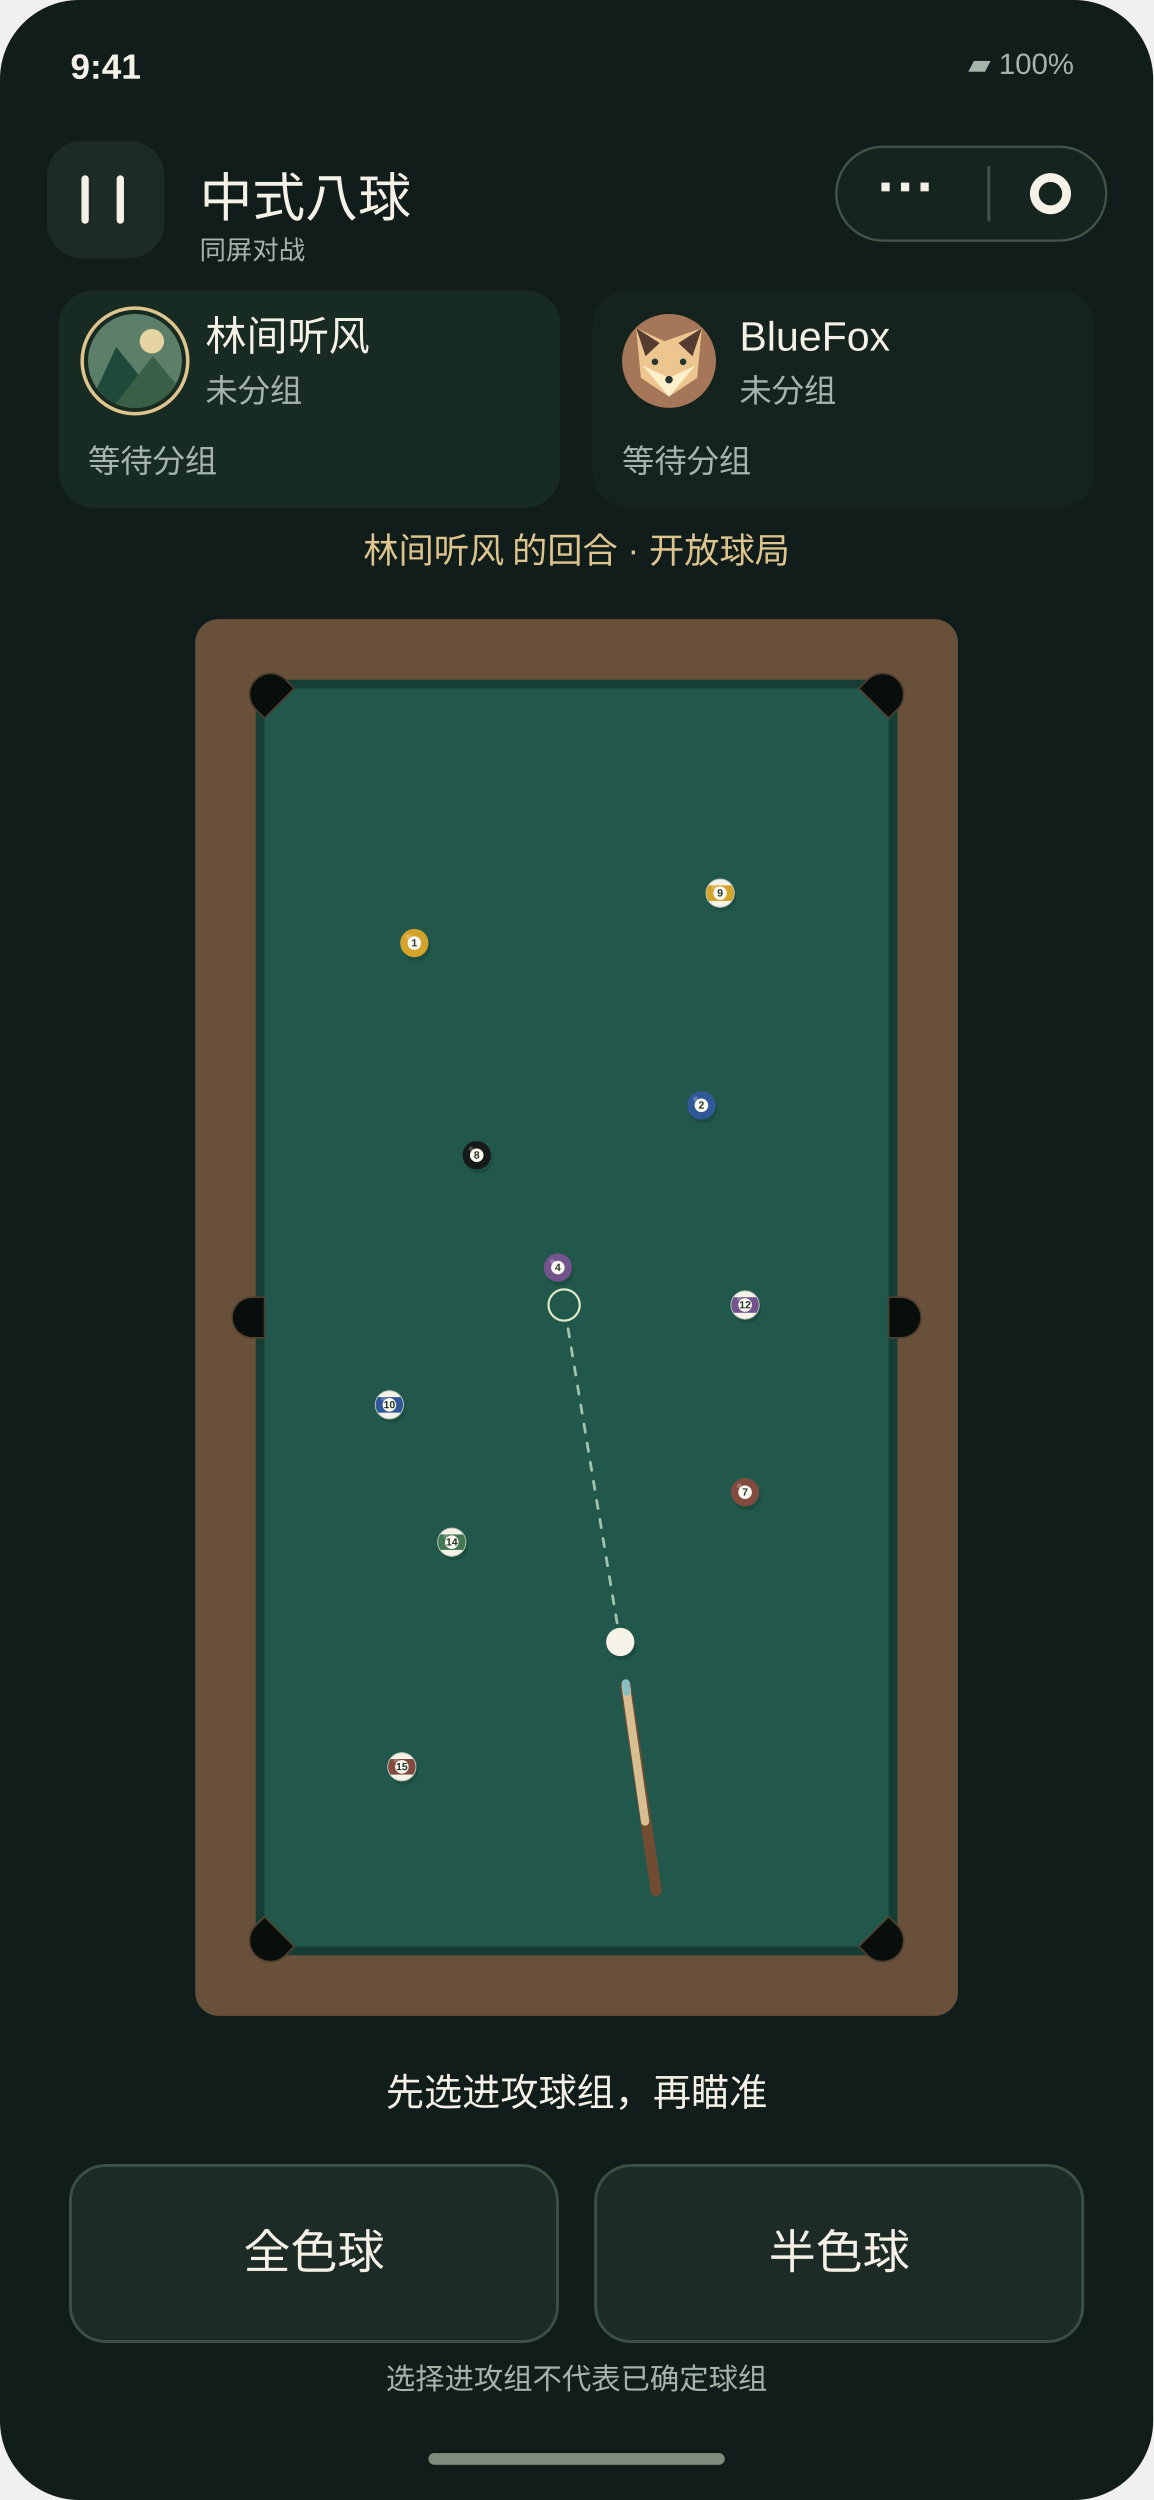
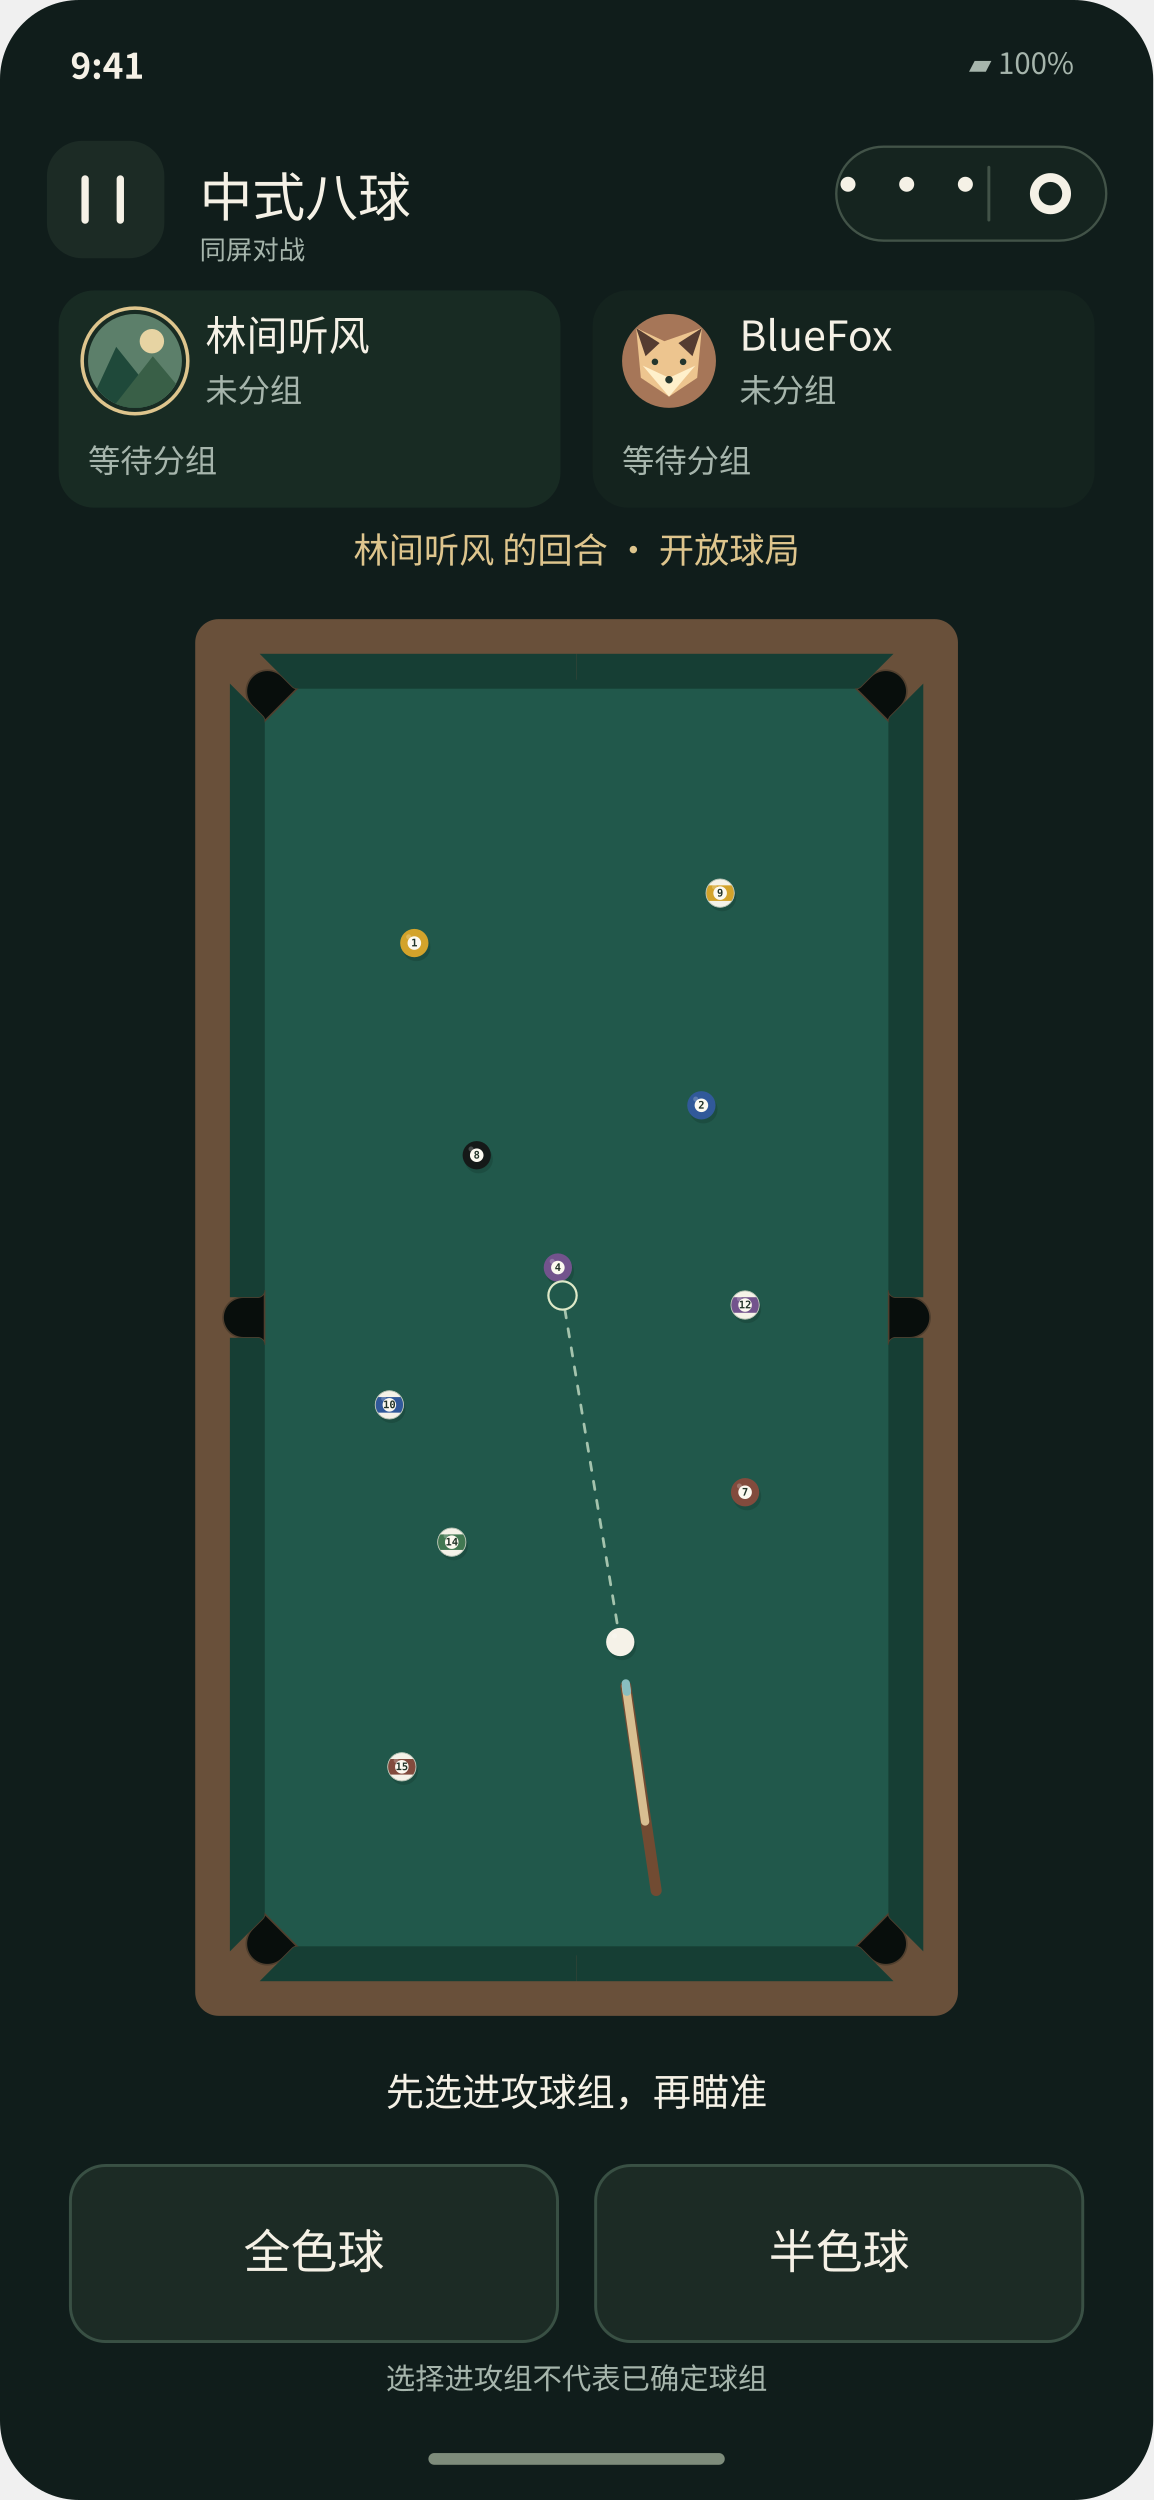
- <svg xmlns="http://www.w3.org/2000/svg" width="393" height="852" viewBox="0 0 393 852" data-design-version="1.12" data-pocket-profile="not-finalized">
+ <svg xmlns="http://www.w3.org/2000/svg" width="393" height="852" viewBox="0 0 393 852" data-design-version="1.13" data-pocket-profile="not-finalized">
  <rect x="0" y="0" width="393" height="852" rx="27" fill="#101D1B" stroke="none" stroke-width="1" opacity="1" />
-   <text x="24" y="26.84" text-anchor="start" font-family="Arial Unicode MS,PingFang SC,Arial,sans-serif" font-size="12" fill="#F5F1E6" font-weight="700">9:41</text>
-   <text x="366" y="25.2" text-anchor="end" font-family="Arial Unicode MS,PingFang SC,Arial,sans-serif" font-size="10" fill="#A6B5AC" font-weight="400">▰  100%</text>
+   <text x="24" y="26.84" text-anchor="start" font-family="PingFang SC, Noto Sans CJK SC, Arial, sans-serif" font-size="12" fill="#F5F1E6" font-weight="700">9:41</text>
+   <text x="366" y="25.2" text-anchor="end" font-family="PingFang SC, Noto Sans CJK SC, Arial, sans-serif" font-size="10" fill="#A6B5AC" font-weight="400">▰  100%</text>
  <rect x="16" y="48" width="40" height="40" rx="12" fill="#1C2B25" stroke="none" stroke-width="1" opacity="1" />
  <line x1="29" y1="61" x2="29" y2="75" stroke="#F5F1E6" stroke-width="2.5" stroke-linecap="round" stroke-linejoin="round" />
  <line x1="41" y1="61" x2="41" y2="75" stroke="#F5F1E6" stroke-width="2.5" stroke-linecap="round" stroke-linejoin="round" />
-   <text x="68" y="73.76" text-anchor="start" font-family="Arial Unicode MS,PingFang SC,Arial,sans-serif" font-size="18" fill="#F5F1E6" font-weight="400">中式八球</text>
-   <text x="68" y="88.38" text-anchor="start" font-family="Arial Unicode MS,PingFang SC,Arial,sans-serif" font-size="9" fill="#A6B5AC" font-weight="400">同屏对战</text>
+   <text x="68" y="73.76" text-anchor="start" font-family="PingFang SC, Noto Sans CJK SC, Arial, sans-serif" font-size="18" fill="#F5F1E6" font-weight="400">中式八球</text>
+   <text x="68" y="88.38" text-anchor="start" font-family="PingFang SC, Noto Sans CJK SC, Arial, sans-serif" font-size="9" fill="#A6B5AC" font-weight="400">同屏对战</text>
  <rect x="285" y="50" width="92" height="32" rx="16" fill="#15241F" stroke="#425348" stroke-width="0.8" opacity="1" />
-   <text x="309" y="70.4" text-anchor="middle" font-family="Arial Unicode MS,PingFang SC,Arial,sans-serif" font-size="20" fill="#F5F1E6" font-weight="700">···</text>
+   <text x="309" y="70.4" text-anchor="middle" font-family="PingFang SC, Noto Sans CJK SC, Arial, sans-serif" font-size="20" fill="#F5F1E6" font-weight="700">···</text>
  <line x1="337" y1="57" x2="337" y2="75" stroke="#425348" stroke-width="1" stroke-linecap="round" stroke-linejoin="round" />
  <circle cx="358" cy="66" r="7" fill="#F5F1E6" stroke="none" stroke-width="1" opacity="1" />
  <circle cx="358" cy="66" r="4" fill="#15241F" stroke="none" stroke-width="1" opacity="1" />
  <rect x="20" y="99" width="171" height="74" rx="12" fill="#182B23" stroke="none" stroke-width="1" opacity="1" />
  <circle cx="46.0" cy="123.0" r="16.0" fill="#5C7F6A" stroke="none" stroke-width="1" opacity="1" />
  <defs>
    <clipPath id="circleclip15">
      <circle cx="46.0" cy="123.0" r="16.0" />
    </clipPath>
  </defs>
  <g clip-path="url(#circleclip15)">
    <circle cx="51.76" cy="116.28" r="4.16" fill="#E7D4A3" stroke="none" stroke-width="1" opacity="1" />
    <polygon points="30,139 39.6,118.2 56.24,139" fill="#1F493A" />
    <polygon points="38.32,139 52.08,121.4 66.8,139" fill="#395F47" />
  </g>
  <circle cx="46.0" cy="123.0" r="18.0" fill="none" stroke="#DEC58D" stroke-width="1.2" />
-   <text x="70" y="119.48" text-anchor="start" font-family="Arial Unicode MS,PingFang SC,Arial,sans-serif" font-size="14" fill="#F5F1E6" font-weight="400">林间听风</text>
-   <text x="70" y="137.02" text-anchor="start" font-family="Arial Unicode MS,PingFang SC,Arial,sans-serif" font-size="11" fill="#A6B5AC" font-weight="400">未分组</text>
-   <text x="30" y="161.02" text-anchor="start" font-family="Arial Unicode MS,PingFang SC,Arial,sans-serif" font-size="11" fill="#A6B5AC" font-weight="400">等待分组</text>
+   <text x="70" y="119.48" text-anchor="start" font-family="PingFang SC, Noto Sans CJK SC, Arial, sans-serif" font-size="14" fill="#F5F1E6" font-weight="400">林间听风</text>
+   <text x="70" y="137.02" text-anchor="start" font-family="PingFang SC, Noto Sans CJK SC, Arial, sans-serif" font-size="11" fill="#A6B5AC" font-weight="400">未分组</text>
+   <text x="30" y="161.02" text-anchor="start" font-family="PingFang SC, Noto Sans CJK SC, Arial, sans-serif" font-size="11" fill="#A6B5AC" font-weight="400">等待分组</text>
  <rect x="202" y="99" width="171" height="74" rx="12" fill="#14231E" stroke="none" stroke-width="1" opacity="1" />
  <circle cx="228.0" cy="123.0" r="16.0" fill="#A67658" stroke="none" stroke-width="1" opacity="1" />
  <defs>
    <clipPath id="circleclip26">
      <circle cx="228.0" cy="123.0" r="16.0" />
    </clipPath>
  </defs>
  <g clip-path="url(#circleclip26)">
    <polygon points="216.8,111.8 226.4,116.28 239.2,111.8 237.6,128.76 228.0,135.16 218.4,128.76" fill="#EDC58F" />
    <polygon points="216.8,111.8 224.8,116.92 220.0,121.4" fill="#553C31" />
    <polygon points="239.2,111.8 231.2,116.92 236.0,121.4" fill="#553C31" />
    <polygon points="219.04,124.6 228.0,128.76 236.96,124.6 228.0,135.16" fill="#FFF0CB" />
    <circle cx="223.2" cy="123.32" r="1.12" fill="#24362D" stroke="none" stroke-width="1" opacity="1" />
    <circle cx="232.8" cy="123.32" r="1.12" fill="#24362D" stroke="none" stroke-width="1" opacity="1" />
    <circle cx="228.0" cy="129.4" r="1.28" fill="#24362D" stroke="none" stroke-width="1" opacity="1" />
  </g>
-   <text x="252" y="119.48" text-anchor="start" font-family="Arial Unicode MS,PingFang SC,Arial,sans-serif" font-size="14" fill="#F5F1E6" font-weight="400">BlueFox</text>
-   <text x="252" y="137.02" text-anchor="start" font-family="Arial Unicode MS,PingFang SC,Arial,sans-serif" font-size="11" fill="#A6B5AC" font-weight="400">未分组</text>
-   <text x="212" y="161.02" text-anchor="start" font-family="Arial Unicode MS,PingFang SC,Arial,sans-serif" font-size="11" fill="#A6B5AC" font-weight="400">等待分组</text>
-   <text x="196.5" y="191.84" text-anchor="middle" font-family="Arial Unicode MS,PingFang SC,Arial,sans-serif" font-size="12" fill="#DEC58D" font-weight="400">林间听风 的回合 · 开放球局</text>
+   <text x="252" y="119.48" text-anchor="start" font-family="PingFang SC, Noto Sans CJK SC, Arial, sans-serif" font-size="14" fill="#F5F1E6" font-weight="400">BlueFox</text>
+   <text x="252" y="137.02" text-anchor="start" font-family="PingFang SC, Noto Sans CJK SC, Arial, sans-serif" font-size="11" fill="#A6B5AC" font-weight="400">未分组</text>
+   <text x="212" y="161.02" text-anchor="start" font-family="PingFang SC, Noto Sans CJK SC, Arial, sans-serif" font-size="11" fill="#A6B5AC" font-weight="400">等待分组</text>
+   <text x="196.5" y="191.84" text-anchor="middle" font-family="PingFang SC, Noto Sans CJK SC, Arial, sans-serif" font-size="12" fill="#DEC58D" font-weight="400">林间听风 的回合 · 开放球局</text>
  <g data-table-reference="JOY Q8 Pro" data-pocket-status="candidate-mouth-width-unverified-rear-profile">
    <rect x="66.528" y="211.0" width="259.943" height="476.0" rx="8" fill="#69503A" />
    <rect x="87.16" y="231.631" width="218.681" height="434.738" rx="3" fill="#163E34" />
    <rect x="90.16" y="234.631" width="212.681" height="428.738" fill="#21584B" />
-     <path data-role="pocket-visual-prototype" d="M 100.305,234.631 L 97.261,231.588 L 96.74,231.115 L 96.174,230.695 L 95.57,230.334 L 94.934,230.033 L 94.271,229.795 L 93.588,229.624 L 92.892,229.521 L 92.189,229.486 L 91.485,229.521 L 90.789,229.624 L 90.106,229.795 L 89.443,230.033 L 88.807,230.334 L 88.203,230.695 L 87.638,231.115 L 87.116,231.588 L 86.643,232.109 L 86.224,232.675 L 85.862,233.279 L 85.561,233.915 L 85.324,234.578 L 85.153,235.261 L 85.049,235.957 L 85.015,236.66 L 85.049,237.363 L 85.153,238.06 L 85.324,238.743 L 85.561,239.406 L 85.862,240.042 L 86.224,240.646 L 86.643,241.211 L 87.116,241.733 L 90.16,244.776 Z" fill="#080E0C" stroke="#503F2E" stroke-width="0.574" />
-     <path data-role="pocket-visual-prototype" d="M 90.16,442.079 L 86.007,442.079 L 85.329,442.113 L 84.657,442.212 L 83.998,442.377 L 83.359,442.606 L 82.745,442.897 L 82.162,443.246 L 81.617,443.65 L 81.114,444.106 L 80.658,444.61 L 80.253,445.155 L 79.904,445.738 L 79.613,446.352 L 79.385,446.991 L 79.22,447.65 L 79.12,448.322 L 79.087,449 L 79.12,449.678 L 79.22,450.35 L 79.385,451.009 L 79.613,451.648 L 79.904,452.262 L 80.253,452.845 L 80.658,453.39 L 81.114,453.894 L 81.617,454.35 L 82.162,454.754 L 82.745,455.103 L 83.359,455.394 L 83.998,455.623 L 84.657,455.788 L 85.329,455.887 L 86.007,455.921 L 90.16,455.921 Z" fill="#080E0C" stroke="#503F2E" stroke-width="0.554" />
-     <path data-role="pocket-visual-prototype" d="M 90.16,653.224 L 87.116,656.267 L 86.643,656.789 L 86.224,657.354 L 85.862,657.958 L 85.561,658.594 L 85.324,659.257 L 85.153,659.94 L 85.049,660.637 L 85.015,661.34 L 85.049,662.043 L 85.153,662.739 L 85.324,663.422 L 85.561,664.085 L 85.862,664.721 L 86.224,665.325 L 86.643,665.891 L 87.116,666.412 L 87.638,666.885 L 88.203,667.305 L 88.807,667.666 L 89.443,667.967 L 90.106,668.205 L 90.789,668.376 L 91.485,668.479 L 92.189,668.514 L 92.892,668.479 L 93.588,668.376 L 94.271,668.205 L 94.934,667.967 L 95.57,667.666 L 96.174,667.305 L 96.74,666.885 L 97.261,666.412 L 100.305,663.369 Z" fill="#080E0C" stroke="#503F2E" stroke-width="0.574" />
-     <path data-role="pocket-visual-prototype" d="M 302.84,244.776 L 305.884,241.733 L 306.357,241.211 L 306.776,240.646 L 307.138,240.042 L 307.439,239.406 L 307.676,238.743 L 307.847,238.06 L 307.951,237.363 L 307.985,236.66 L 307.951,235.957 L 307.847,235.261 L 307.676,234.578 L 307.439,233.915 L 307.138,233.279 L 306.776,232.675 L 306.357,232.109 L 305.884,231.588 L 305.362,231.115 L 304.797,230.695 L 304.193,230.334 L 303.557,230.033 L 302.894,229.795 L 302.211,229.624 L 301.515,229.521 L 300.811,229.486 L 300.108,229.521 L 299.412,229.624 L 298.729,229.795 L 298.066,230.033 L 297.43,230.334 L 296.826,230.695 L 296.26,231.115 L 295.739,231.588 L 292.695,234.631 Z" fill="#080E0C" stroke="#503F2E" stroke-width="0.574" />
-     <path data-role="pocket-visual-prototype" d="M 302.84,455.921 L 306.993,455.921 L 307.671,455.887 L 308.343,455.788 L 309.002,455.623 L 309.641,455.394 L 310.255,455.103 L 310.838,454.754 L 311.383,454.35 L 311.886,453.894 L 312.342,453.39 L 312.747,452.845 L 313.096,452.262 L 313.387,451.648 L 313.615,451.009 L 313.78,450.35 L 313.88,449.678 L 313.913,449 L 313.88,448.322 L 313.78,447.65 L 313.615,446.991 L 313.387,446.352 L 313.096,445.738 L 312.747,445.155 L 312.342,444.61 L 311.886,444.106 L 311.383,443.65 L 310.838,443.246 L 310.255,442.897 L 309.641,442.606 L 309.002,442.377 L 308.343,442.212 L 307.671,442.113 L 306.993,442.079 L 302.84,442.079 Z" fill="#080E0C" stroke="#503F2E" stroke-width="0.554" />
-     <path data-role="pocket-visual-prototype" d="M 292.695,663.369 L 295.739,666.412 L 296.26,666.885 L 296.826,667.305 L 297.43,667.666 L 298.066,667.967 L 298.729,668.205 L 299.412,668.376 L 300.108,668.479 L 300.811,668.514 L 301.515,668.479 L 302.211,668.376 L 302.894,668.205 L 303.557,667.967 L 304.193,667.666 L 304.797,667.305 L 305.362,666.885 L 305.884,666.412 L 306.357,665.891 L 306.776,665.325 L 307.138,664.721 L 307.439,664.085 L 307.676,663.422 L 307.847,662.739 L 307.951,662.043 L 307.985,661.34 L 307.951,660.637 L 307.847,659.94 L 307.676,659.257 L 307.439,658.594 L 307.138,657.958 L 306.776,657.354 L 306.357,656.789 L 305.884,656.267 L 302.84,653.224 Z" fill="#080E0C" stroke="#503F2E" stroke-width="0.574" />
+     <path data-role="pocket-visual-prototype" d="M 90.16,245.775 L 90.157,245.657 L 90.148,245.539 L 90.133,245.422 L 90.113,245.305 L 90.087,245.189 L 90.056,245.075 L 90.019,244.963 L 89.976,244.852 L 89.928,244.744 L 89.875,244.639 L 89.816,244.536 L 89.753,244.436 L 89.685,244.339 L 89.612,244.245 L 89.535,244.156 L 89.453,244.07 L 86.043,240.659 L 85.57,240.138 L 85.15,239.572 L 84.789,238.969 L 84.488,238.332 L 84.25,237.669 L 84.079,236.986 L 83.976,236.29 L 83.941,235.587 L 83.976,234.884 L 84.079,234.187 L 84.25,233.504 L 84.488,232.842 L 84.789,232.205 L 85.15,231.601 L 85.57,231.036 L 86.043,230.514 L 86.564,230.041 L 87.13,229.622 L 87.734,229.26 L 88.37,228.959 L 89.033,228.722 L 89.716,228.551 L 90.412,228.448 L 91.115,228.413 L 91.818,228.448 L 92.515,228.551 L 93.198,228.722 L 93.861,228.959 L 94.497,229.26 L 95.101,229.622 L 95.666,230.041 L 96.188,230.514 L 99.598,233.925 L 99.684,234.006 L 99.774,234.084 L 99.867,234.157 L 99.964,234.225 L 100.064,234.288 L 100.167,234.346 L 100.273,234.4 L 100.381,234.448 L 100.491,234.49 L 100.604,234.527 L 100.718,234.559 L 100.833,234.585 L 100.95,234.605 L 101.067,234.62 L 101.185,234.628 L 101.304,234.631 Z" fill="#080E0C" stroke="#503F2E" stroke-width="0.574" />
+     <path data-role="pocket-visual-prototype" d="M 90.16,458.332 L 90.148,458.096 L 90.113,457.862 L 90.056,457.632 L 89.976,457.409 L 89.875,457.195 L 89.753,456.992 L 89.612,456.802 L 89.453,456.627 L 89.278,456.468 L 89.088,456.327 L 88.885,456.205 L 88.671,456.104 L 88.448,456.024 L 88.218,455.967 L 87.984,455.932 L 87.748,455.921 L 82.925,455.921 L 82.246,455.887 L 81.574,455.788 L 80.916,455.623 L 80.276,455.394 L 79.662,455.103 L 79.08,454.754 L 78.534,454.35 L 78.031,453.894 L 77.575,453.39 L 77.17,452.845 L 76.821,452.262 L 76.531,451.648 L 76.302,451.009 L 76.137,450.35 L 76.037,449.678 L 76.004,449 L 76.037,448.322 L 76.137,447.65 L 76.302,446.991 L 76.531,446.352 L 76.821,445.738 L 77.17,445.155 L 77.575,444.61 L 78.031,444.106 L 78.534,443.65 L 79.08,443.246 L 79.662,442.897 L 80.276,442.606 L 80.916,442.377 L 81.574,442.212 L 82.246,442.113 L 82.925,442.079 L 87.748,442.079 L 87.984,442.068 L 88.218,442.033 L 88.448,441.976 L 88.671,441.896 L 88.885,441.795 L 89.088,441.673 L 89.278,441.532 L 89.453,441.373 L 89.612,441.198 L 89.753,441.008 L 89.875,440.805 L 89.976,440.591 L 90.056,440.368 L 90.113,440.138 L 90.148,439.904 L 90.16,439.668 Z" fill="#080E0C" stroke="#503F2E" stroke-width="0.554" />
+     <path data-role="pocket-visual-prototype" d="M 101.304,663.369 L 101.185,663.372 L 101.067,663.38 L 100.95,663.395 L 100.833,663.415 L 100.718,663.441 L 100.604,663.473 L 100.491,663.51 L 100.381,663.552 L 100.273,663.6 L 100.167,663.654 L 100.064,663.712 L 99.964,663.775 L 99.867,663.843 L 99.774,663.916 L 99.684,663.994 L 99.598,664.075 L 96.188,667.486 L 95.666,667.959 L 95.101,668.378 L 94.497,668.74 L 93.861,669.041 L 93.198,669.278 L 92.515,669.449 L 91.818,669.552 L 91.115,669.587 L 90.412,669.552 L 89.716,669.449 L 89.033,669.278 L 88.37,669.041 L 87.734,668.74 L 87.13,668.378 L 86.564,667.959 L 86.043,667.486 L 85.57,666.964 L 85.15,666.399 L 84.789,665.795 L 84.488,665.158 L 84.25,664.496 L 84.079,663.813 L 83.976,663.116 L 83.941,662.413 L 83.976,661.71 L 84.079,661.014 L 84.25,660.331 L 84.488,659.668 L 84.789,659.031 L 85.15,658.428 L 85.57,657.862 L 86.043,657.341 L 89.453,653.93 L 89.535,653.844 L 89.612,653.755 L 89.685,653.661 L 89.753,653.564 L 89.816,653.464 L 89.875,653.361 L 89.928,653.256 L 89.976,653.148 L 90.019,653.037 L 90.056,652.925 L 90.087,652.811 L 90.113,652.695 L 90.133,652.578 L 90.148,652.461 L 90.157,652.343 L 90.16,652.225 Z" fill="#080E0C" stroke="#503F2E" stroke-width="0.574" />
+     <path data-role="pocket-visual-prototype" d="M 291.696,234.631 L 291.815,234.628 L 291.933,234.62 L 292.05,234.605 L 292.167,234.585 L 292.282,234.559 L 292.396,234.527 L 292.509,234.49 L 292.619,234.448 L 292.727,234.4 L 292.833,234.346 L 292.936,234.288 L 293.036,234.225 L 293.133,234.157 L 293.226,234.084 L 293.316,234.006 L 293.402,233.925 L 296.812,230.514 L 297.334,230.041 L 297.899,229.622 L 298.503,229.26 L 299.139,228.959 L 299.802,228.722 L 300.485,228.551 L 301.182,228.448 L 301.885,228.413 L 302.588,228.448 L 303.284,228.551 L 303.967,228.722 L 304.63,228.959 L 305.266,229.26 L 305.87,229.622 L 306.436,230.041 L 306.957,230.514 L 307.43,231.036 L 307.85,231.601 L 308.211,232.205 L 308.512,232.842 L 308.75,233.504 L 308.921,234.187 L 309.024,234.884 L 309.059,235.587 L 309.024,236.29 L 308.921,236.986 L 308.75,237.669 L 308.512,238.332 L 308.211,238.969 L 307.85,239.572 L 307.43,240.138 L 306.957,240.659 L 303.547,244.07 L 303.465,244.156 L 303.388,244.245 L 303.315,244.339 L 303.247,244.436 L 303.184,244.536 L 303.125,244.639 L 303.072,244.744 L 303.024,244.852 L 302.981,244.963 L 302.944,245.075 L 302.913,245.189 L 302.887,245.305 L 302.867,245.422 L 302.852,245.539 L 302.843,245.657 L 302.84,245.775 Z" fill="#080E0C" stroke="#503F2E" stroke-width="0.574" />
+     <path data-role="pocket-visual-prototype" d="M 302.84,439.668 L 302.852,439.904 L 302.887,440.138 L 302.944,440.368 L 303.024,440.591 L 303.125,440.805 L 303.247,441.008 L 303.388,441.198 L 303.547,441.373 L 303.722,441.532 L 303.912,441.673 L 304.115,441.795 L 304.329,441.896 L 304.552,441.976 L 304.782,442.033 L 305.016,442.068 L 305.252,442.079 L 310.075,442.079 L 310.754,442.113 L 311.426,442.212 L 312.084,442.377 L 312.724,442.606 L 313.338,442.897 L 313.92,443.246 L 314.466,443.65 L 314.969,444.106 L 315.425,444.61 L 315.83,445.155 L 316.179,445.738 L 316.469,446.352 L 316.698,446.991 L 316.863,447.65 L 316.963,448.322 L 316.996,449 L 316.963,449.678 L 316.863,450.35 L 316.698,451.009 L 316.469,451.648 L 316.179,452.262 L 315.83,452.845 L 315.425,453.39 L 314.969,453.894 L 314.466,454.35 L 313.92,454.754 L 313.338,455.103 L 312.724,455.394 L 312.084,455.623 L 311.426,455.788 L 310.754,455.887 L 310.075,455.921 L 305.252,455.921 L 305.016,455.932 L 304.782,455.967 L 304.552,456.024 L 304.329,456.104 L 304.115,456.205 L 303.912,456.327 L 303.722,456.468 L 303.547,456.627 L 303.388,456.802 L 303.247,456.992 L 303.125,457.195 L 303.024,457.409 L 302.944,457.632 L 302.887,457.862 L 302.852,458.096 L 302.84,458.332 Z" fill="#080E0C" stroke="#503F2E" stroke-width="0.554" />
+     <path data-role="pocket-visual-prototype" d="M 302.84,652.225 L 302.843,652.343 L 302.852,652.461 L 302.867,652.578 L 302.887,652.695 L 302.913,652.811 L 302.944,652.925 L 302.981,653.037 L 303.024,653.148 L 303.072,653.256 L 303.125,653.361 L 303.184,653.464 L 303.247,653.564 L 303.315,653.661 L 303.388,653.755 L 303.465,653.844 L 303.547,653.93 L 306.957,657.341 L 307.43,657.862 L 307.85,658.428 L 308.211,659.031 L 308.512,659.668 L 308.75,660.331 L 308.921,661.014 L 309.024,661.71 L 309.059,662.413 L 309.024,663.116 L 308.921,663.813 L 308.75,664.496 L 308.512,665.158 L 308.211,665.795 L 307.85,666.399 L 307.43,666.964 L 306.957,667.486 L 306.436,667.959 L 305.87,668.378 L 305.266,668.74 L 304.63,669.041 L 303.967,669.278 L 303.284,669.449 L 302.588,669.552 L 301.885,669.587 L 301.182,669.552 L 300.485,669.449 L 299.802,669.278 L 299.139,669.041 L 298.503,668.74 L 297.899,668.378 L 297.334,667.959 L 296.812,667.486 L 293.402,664.075 L 293.316,663.994 L 293.226,663.916 L 293.133,663.843 L 293.036,663.775 L 292.936,663.712 L 292.833,663.654 L 292.727,663.6 L 292.619,663.552 L 292.509,663.51 L 292.396,663.473 L 292.282,663.441 L 292.167,663.415 L 292.05,663.395 L 291.933,663.38 L 291.815,663.372 L 291.696,663.369 Z" fill="#080E0C" stroke="#503F2E" stroke-width="0.574" />
+     <path d="M 78.344,442.079 L 87.748,442.079 L 87.984,442.068 L 88.218,442.033 L 88.448,441.976 L 88.671,441.896 L 88.885,441.795 L 89.088,441.673 L 89.278,441.532 L 89.453,441.373 L 89.612,441.198 L 89.753,441.008 L 89.875,440.805 L 89.976,440.591 L 90.056,440.368 L 90.113,440.138 L 90.148,439.904 L 90.16,439.668 L 90.16,245.775 L 90.157,245.657 L 90.148,245.539 L 90.133,245.422 L 90.113,245.305 L 90.087,245.189 L 90.056,245.075 L 90.019,244.963 L 89.976,244.852 L 89.928,244.744 L 89.875,244.639 L 89.816,244.536 L 89.753,244.436 L 89.685,244.339 L 89.612,244.245 L 89.535,244.156 L 89.453,244.07 L 78.344,232.961 Z" fill="#163E34" />
+     <path d="M 78.344,455.921 L 87.748,455.921 L 87.984,455.932 L 88.218,455.967 L 88.448,456.024 L 88.671,456.104 L 88.885,456.205 L 89.088,456.327 L 89.278,456.468 L 89.453,456.627 L 89.612,456.802 L 89.753,456.992 L 89.875,457.195 L 89.976,457.409 L 90.056,457.632 L 90.113,457.862 L 90.148,458.096 L 90.16,458.332 L 90.16,652.225 L 90.157,652.343 L 90.148,652.461 L 90.133,652.578 L 90.113,652.695 L 90.087,652.811 L 90.056,652.925 L 90.019,653.037 L 89.976,653.148 L 89.928,653.256 L 89.875,653.361 L 89.816,653.464 L 89.753,653.564 L 89.685,653.661 L 89.612,653.755 L 89.535,653.844 L 89.453,653.93 L 78.344,665.039 Z" fill="#163E34" />
+     <path d="M 314.656,442.079 L 305.252,442.079 L 305.016,442.068 L 304.782,442.033 L 304.552,441.976 L 304.329,441.896 L 304.115,441.795 L 303.912,441.673 L 303.722,441.532 L 303.547,441.373 L 303.388,441.198 L 303.247,441.008 L 303.125,440.805 L 303.024,440.591 L 302.944,440.368 L 302.887,440.138 L 302.852,439.904 L 302.84,439.668 L 302.84,245.775 L 302.843,245.657 L 302.852,245.539 L 302.867,245.422 L 302.887,245.305 L 302.913,245.189 L 302.944,245.075 L 302.981,244.963 L 303.024,244.852 L 303.072,244.744 L 303.125,244.639 L 303.184,244.536 L 303.247,244.436 L 303.315,244.339 L 303.388,244.245 L 303.465,244.156 L 303.547,244.07 L 314.656,232.961 Z" fill="#163E34" />
+     <path d="M 314.656,455.921 L 305.252,455.921 L 305.016,455.932 L 304.782,455.967 L 304.552,456.024 L 304.329,456.104 L 304.115,456.205 L 303.912,456.327 L 303.722,456.468 L 303.547,456.627 L 303.388,456.802 L 303.247,456.992 L 303.125,457.195 L 303.024,457.409 L 302.944,457.632 L 302.887,457.862 L 302.852,458.096 L 302.84,458.332 L 302.84,652.225 L 302.843,652.343 L 302.852,652.461 L 302.867,652.578 L 302.887,652.695 L 302.913,652.811 L 302.944,652.925 L 302.981,653.037 L 303.024,653.148 L 303.072,653.256 L 303.125,653.361 L 303.184,653.464 L 303.247,653.564 L 303.315,653.661 L 303.388,653.755 L 303.465,653.844 L 303.547,653.93 L 314.656,665.039 Z" fill="#163E34" />
+     <path d="M 196.5,234.631 L 101.304,234.631 L 101.185,234.628 L 101.067,234.62 L 100.95,234.605 L 100.833,234.585 L 100.718,234.559 L 100.604,234.527 L 100.491,234.49 L 100.381,234.448 L 100.273,234.4 L 100.167,234.346 L 100.064,234.288 L 99.964,234.225 L 99.867,234.157 L 99.774,234.084 L 99.684,234.006 L 99.598,233.925 L 88.489,222.816 L 196.5,222.816 Z" fill="#163E34" />
+     <path d="M 196.5,234.631 L 291.696,234.631 L 291.815,234.628 L 291.933,234.62 L 292.05,234.605 L 292.167,234.585 L 292.282,234.559 L 292.396,234.527 L 292.509,234.49 L 292.619,234.448 L 292.727,234.4 L 292.833,234.346 L 292.936,234.288 L 293.036,234.225 L 293.133,234.157 L 293.226,234.084 L 293.316,234.006 L 293.402,233.925 L 304.511,222.816 L 196.5,222.816 Z" fill="#163E34" />
+     <path d="M 196.5,663.369 L 101.304,663.369 L 101.185,663.372 L 101.067,663.38 L 100.95,663.395 L 100.833,663.415 L 100.718,663.441 L 100.604,663.473 L 100.491,663.51 L 100.381,663.552 L 100.273,663.6 L 100.167,663.654 L 100.064,663.712 L 99.964,663.775 L 99.867,663.843 L 99.774,663.916 L 99.684,663.994 L 99.598,664.075 L 88.489,675.184 L 196.5,675.184 Z" fill="#163E34" />
+     <path d="M 196.5,663.369 L 291.696,663.369 L 291.815,663.372 L 291.933,663.38 L 292.05,663.395 L 292.167,663.415 L 292.282,663.441 L 292.396,663.473 L 292.509,663.51 L 292.619,663.552 L 292.727,663.6 L 292.833,663.654 L 292.936,663.712 L 293.036,663.775 L 293.133,663.843 L 293.226,663.916 L 293.316,663.994 L 293.402,664.075 L 304.511,675.184 L 196.5,675.184 Z" fill="#163E34" />
  </g>
  <g transform="translate(11.58059 26.4615) scale(0.9410657)" data-role="state-composition-not-metrology">
    <g transform="translate(12.79014 29.10143) scale(0.9071429)" data-role="physical-ball-scale">
      <circle cx="138.54" cy="315.0" r="5.65" fill="#09261B" stroke="none" stroke-width="1" opacity="0.22" />
      <circle cx="137.74" cy="313.4" r="5.65" fill="#D3A32B" stroke="none" stroke-width="1" opacity="1" />
      <circle cx="137.74" cy="313.4" r="2.712" fill="#FCF9F0" stroke="none" stroke-width="1" opacity="1" />
-       <text x="137.74" y="314.738" text-anchor="middle" font-family="Arial Unicode MS,PingFang SC,Arial,sans-serif" font-size="4.181" fill="#223328" font-weight="700">1</text>
+       <text x="137.74" y="314.738" text-anchor="middle" font-family="Menlo, Consolas, monospace" font-size="4.181" fill="#223328" font-weight="700">1</text>
      <circle cx="135.48" cy="310.914" r="1.017" fill="#FFFFFF" stroke="none" stroke-width="1" opacity="0.22" />
    </g>
    <g transform="translate(22.44357 34.55771) scale(0.9071429)" data-role="physical-ball-scale">
      <circle cx="242.5" cy="373.76" r="5.65" fill="#09261B" stroke="none" stroke-width="1" opacity="0.22" />
      <circle cx="241.7" cy="372.16" r="5.65" fill="#31599A" stroke="none" stroke-width="1" opacity="1" />
      <circle cx="241.7" cy="372.16" r="2.712" fill="#FCF9F0" stroke="none" stroke-width="1" opacity="1" />
-       <text x="241.7" y="373.498" text-anchor="middle" font-family="Arial Unicode MS,PingFang SC,Arial,sans-serif" font-size="4.181" fill="#223328" font-weight="700">2</text>
+       <text x="241.7" y="373.498" text-anchor="middle" font-family="Menlo, Consolas, monospace" font-size="4.181" fill="#223328" font-weight="700">2</text>
      <circle cx="239.44" cy="369.674" r="1.017" fill="#FFFFFF" stroke="none" stroke-width="1" opacity="0.22" />
    </g>
    <g transform="translate(17.61686 40.014) scale(0.9071429)" data-role="physical-ball-scale">
      <circle cx="190.52" cy="432.52" r="5.65" fill="#09261B" stroke="none" stroke-width="1" opacity="0.22" />
      <circle cx="189.72" cy="430.92" r="5.65" fill="#73538D" stroke="none" stroke-width="1" opacity="1" />
      <circle cx="189.72" cy="430.92" r="2.712" fill="#FCF9F0" stroke="none" stroke-width="1" opacity="1" />
-       <text x="189.72" y="432.258" text-anchor="middle" font-family="Arial Unicode MS,PingFang SC,Arial,sans-serif" font-size="4.181" fill="#223328" font-weight="700">4</text>
+       <text x="189.72" y="432.258" text-anchor="middle" font-family="Menlo, Consolas, monospace" font-size="4.181" fill="#223328" font-weight="700">4</text>
      <circle cx="187.46" cy="428.434" r="1.017" fill="#FFFFFF" stroke="none" stroke-width="1" opacity="0.22" />
    </g>
    <g transform="translate(23.91257 47.56886) scale(0.9071429)" data-role="physical-ball-scale">
      <circle cx="258.32" cy="513.88" r="5.65" fill="#09261B" stroke="none" stroke-width="1" opacity="0.22" />
      <circle cx="257.52" cy="512.28" r="5.65" fill="#824B3D" stroke="none" stroke-width="1" opacity="1" />
      <circle cx="257.52" cy="512.28" r="2.712" fill="#FCF9F0" stroke="none" stroke-width="1" opacity="1" />
-       <text x="257.52" y="513.618" text-anchor="middle" font-family="Arial Unicode MS,PingFang SC,Arial,sans-serif" font-size="4.181" fill="#223328" font-weight="700">7</text>
+       <text x="257.52" y="513.618" text-anchor="middle" font-family="Menlo, Consolas, monospace" font-size="4.181" fill="#223328" font-weight="700">7</text>
      <circle cx="255.26" cy="509.794" r="1.017" fill="#FFFFFF" stroke="none" stroke-width="1" opacity="0.22" />
    </g>
    <g transform="translate(14.88871 36.23657) scale(0.9071429)" data-role="physical-ball-scale">
      <circle cx="161.14" cy="391.84" r="5.65" fill="#09261B" stroke="none" stroke-width="1" opacity="0.22" />
      <circle cx="160.34" cy="390.24" r="5.65" fill="#151918" stroke="none" stroke-width="1" opacity="1" />
      <circle cx="160.34" cy="390.24" r="2.712" fill="#FCF9F0" stroke="none" stroke-width="1" opacity="1" />
-       <text x="160.34" y="391.578" text-anchor="middle" font-family="Arial Unicode MS,PingFang SC,Arial,sans-serif" font-size="4.181" fill="#223328" font-weight="700">8</text>
+       <text x="160.34" y="391.578" text-anchor="middle" font-family="Menlo, Consolas, monospace" font-size="4.181" fill="#223328" font-weight="700">8</text>
      <circle cx="158.08" cy="387.754" r="1.017" fill="#FFFFFF" stroke="none" stroke-width="1" opacity="0.22" />
    </g>
    <g transform="translate(23.07314 27.42257) scale(0.9071429)" data-role="physical-ball-scale">
      <circle cx="249.28" cy="296.92" r="5.65" fill="#09261B" stroke="none" stroke-width="1" opacity="0.22" />
      <circle cx="248.48" cy="295.32" r="5.65" fill="#F5F2E8" stroke="none" stroke-width="1" opacity="1" />
      <defs>
        <clipPath id="circleclip96">
          <circle cx="248.48" cy="295.32" r="5.65" />
        </clipPath>
      </defs>
      <g clip-path="url(#circleclip96)">
        <polygon points="242.547,292.212 254.412,292.212 254.412,298.428 242.547,298.428" fill="#D3A32B" />
      </g>
      <circle cx="248.48" cy="295.32" r="5.65" fill="none" stroke="#B9C3B5" stroke-width="0.35" />
      <circle cx="248.48" cy="295.32" r="2.712" fill="#FCF9F0" stroke="none" stroke-width="1" opacity="1" />
-       <text x="248.48" y="296.658" text-anchor="middle" font-family="Arial Unicode MS,PingFang SC,Arial,sans-serif" font-size="4.181" fill="#223328" font-weight="700">9</text>
+       <text x="248.48" y="296.658" text-anchor="middle" font-family="Menlo, Consolas, monospace" font-size="4.181" fill="#223328" font-weight="700">9</text>
      <circle cx="246.22" cy="292.834" r="1.017" fill="#FFFFFF" stroke="none" stroke-width="1" opacity="0.22" />
    </g>
    <g transform="translate(11.95071 44.63086) scale(0.9071429)" data-role="physical-ball-scale">
      <circle cx="129.5" cy="482.24" r="5.65" fill="#09261B" stroke="none" stroke-width="1" opacity="0.22" />
      <circle cx="128.7" cy="480.64" r="5.65" fill="#F5F2E8" stroke="none" stroke-width="1" opacity="1" />
      <defs>
        <clipPath id="circleclip105">
          <circle cx="128.7" cy="480.64" r="5.65" />
        </clipPath>
      </defs>
      <g clip-path="url(#circleclip105)">
        <polygon points="122.767,477.532 134.632,477.532 134.632,483.748 122.767,483.748" fill="#31599A" />
      </g>
      <circle cx="128.7" cy="480.64" r="5.65" fill="none" stroke="#B9C3B5" stroke-width="0.35" />
      <circle cx="128.7" cy="480.64" r="2.712" fill="#FCF9F0" stroke="none" stroke-width="1" opacity="1" />
-       <text x="128.7" y="481.978" text-anchor="middle" font-family="Arial Unicode MS,PingFang SC,Arial,sans-serif" font-size="4.181" fill="#223328" font-weight="700">10</text>
+       <text x="128.7" y="481.978" text-anchor="middle" font-family="Menlo, Consolas, monospace" font-size="4.181" fill="#223328" font-weight="700">10</text>
      <circle cx="126.44" cy="478.154" r="1.017" fill="#FFFFFF" stroke="none" stroke-width="1" opacity="0.22" />
    </g>
    <g transform="translate(23.91257 41.27314) scale(0.9071429)" data-role="physical-ball-scale">
      <circle cx="258.32" cy="446.08" r="5.65" fill="#09261B" stroke="none" stroke-width="1" opacity="0.22" />
      <circle cx="257.52" cy="444.48" r="5.65" fill="#F5F2E8" stroke="none" stroke-width="1" opacity="1" />
      <defs>
        <clipPath id="circleclip114">
          <circle cx="257.52" cy="444.48" r="5.65" />
        </clipPath>
      </defs>
      <g clip-path="url(#circleclip114)">
        <polygon points="251.587,441.373 263.452,441.373 263.452,447.588 251.587,447.588" fill="#73538D" />
      </g>
      <circle cx="257.52" cy="444.48" r="5.65" fill="none" stroke="#B9C3B5" stroke-width="0.35" />
      <circle cx="257.52" cy="444.48" r="2.712" fill="#FCF9F0" stroke="none" stroke-width="1" opacity="1" />
-       <text x="257.52" y="445.818" text-anchor="middle" font-family="Arial Unicode MS,PingFang SC,Arial,sans-serif" font-size="4.181" fill="#223328" font-weight="700">12</text>
+       <text x="257.52" y="445.818" text-anchor="middle" font-family="Menlo, Consolas, monospace" font-size="4.181" fill="#223328" font-weight="700">12</text>
      <circle cx="255.26" cy="441.994" r="1.017" fill="#FFFFFF" stroke="none" stroke-width="1" opacity="0.22" />
    </g>
    <g transform="translate(14.04929 49.24771) scale(0.9071429)" data-role="physical-ball-scale">
      <circle cx="152.1" cy="531.96" r="5.65" fill="#09261B" stroke="none" stroke-width="1" opacity="0.22" />
      <circle cx="151.3" cy="530.36" r="5.65" fill="#F5F2E8" stroke="none" stroke-width="1" opacity="1" />
      <defs>
        <clipPath id="circleclip123">
          <circle cx="151.3" cy="530.36" r="5.65" />
        </clipPath>
      </defs>
      <g clip-path="url(#circleclip123)">
        <polygon points="145.368,527.253 157.233,527.253 157.233,533.467 145.368,533.467" fill="#427852" />
      </g>
      <circle cx="151.3" cy="530.36" r="5.65" fill="none" stroke="#B9C3B5" stroke-width="0.35" />
      <circle cx="151.3" cy="530.36" r="2.712" fill="#FCF9F0" stroke="none" stroke-width="1" opacity="1" />
-       <text x="151.3" y="531.698" text-anchor="middle" font-family="Arial Unicode MS,PingFang SC,Arial,sans-serif" font-size="4.181" fill="#223328" font-weight="700">14</text>
+       <text x="151.3" y="531.698" text-anchor="middle" font-family="Menlo, Consolas, monospace" font-size="4.181" fill="#223328" font-weight="700">14</text>
      <circle cx="149.04" cy="527.874" r="1.017" fill="#FFFFFF" stroke="none" stroke-width="1" opacity="0.22" />
    </g>
    <g transform="translate(12.37043 56.80257) scale(0.9071429)" data-role="physical-ball-scale">
      <circle cx="134.02" cy="613.32" r="5.65" fill="#09261B" stroke="none" stroke-width="1" opacity="0.22" />
      <circle cx="133.22" cy="611.72" r="5.65" fill="#F5F2E8" stroke="none" stroke-width="1" opacity="1" />
      <defs>
        <clipPath id="circleclip132">
          <circle cx="133.22" cy="611.72" r="5.65" />
        </clipPath>
      </defs>
      <g clip-path="url(#circleclip132)">
        <polygon points="127.287,608.613 139.153,608.613 139.153,614.827 127.287,614.827" fill="#824B3D" />
      </g>
      <circle cx="133.22" cy="611.72" r="5.65" fill="none" stroke="#B9C3B5" stroke-width="0.35" />
      <circle cx="133.22" cy="611.72" r="2.712" fill="#FCF9F0" stroke="none" stroke-width="1" opacity="1" />
-       <text x="133.22" y="613.058" text-anchor="middle" font-family="Arial Unicode MS,PingFang SC,Arial,sans-serif" font-size="4.181" fill="#223328" font-weight="700">15</text>
+       <text x="133.22" y="613.058" text-anchor="middle" font-family="Menlo, Consolas, monospace" font-size="4.181" fill="#223328" font-weight="700">15</text>
      <circle cx="130.96" cy="609.234" r="1.017" fill="#FFFFFF" stroke="none" stroke-width="1" opacity="0.22" />
    </g>
-     <line x1="212.32" y1="566.52" x2="191.98" y2="444.48" stroke="#A4C3AD" stroke-width="1" stroke-linecap="round" stroke-linejoin="round" stroke-dasharray="3,4" />
-     <circle cx="191.98" cy="444.48" r="5.65" fill="#21584B" stroke="#DDE9C8" stroke-width="0.8" opacity="1" />
+     <line x1="212.32" y1="566.52" x2="191.405" y2="441.031" stroke="#A4C3AD" stroke-width="1" stroke-linecap="round" stroke-linejoin="round" stroke-dasharray="3,4" />
+     <circle cx="191.405" cy="441.031" r="5.125" fill="#21584B" stroke="#DDE9C8" stroke-width="0.8" opacity="1" />
    <line x1="214.32" y1="582.52" x2="225.32" y2="656.52" stroke="#714B32" stroke-width="4" stroke-linecap="round" stroke-linejoin="round" />
    <line x1="214.32" y1="582.52" x2="221.32" y2="631.52" stroke="#D8BF91" stroke-width="3" stroke-linecap="round" stroke-linejoin="round" />
    <line x1="214.32" y1="581.52" x2="214.72" y2="584.52" stroke="#89BEC0" stroke-width="3" stroke-linecap="round" stroke-linejoin="round" />
    <g transform="translate(19.71543 52.60543) scale(0.9071429)" data-role="physical-ball-scale">
      <circle cx="213.12" cy="568.12" r="5.65" fill="#09261B" stroke="none" stroke-width="1" opacity="0.22" />
      <circle cx="212.32" cy="566.52" r="5.65" fill="#F5F2E8" stroke="none" stroke-width="1" opacity="1" />
      <circle cx="210.06" cy="564.034" r="1.017" fill="#FFFFFF" stroke="none" stroke-width="1" opacity="0.22" />
    </g>
  </g>
-   <text x="196.5" y="717.66" text-anchor="middle" font-family="Arial Unicode MS,PingFang SC,Arial,sans-serif" font-size="13" fill="#F5F1E6" font-weight="400">先选进攻球组，再瞄准</text>
+   <text x="196.5" y="717.66" text-anchor="middle" font-family="PingFang SC, Noto Sans CJK SC, Arial, sans-serif" font-size="13" fill="#F5F1E6" font-weight="400">先选进攻球组，再瞄准</text>
  <rect x="24" y="738" width="166" height="60" rx="12" fill="#1C2B25" stroke="#395044" stroke-width="1" opacity="1" />
-   <text x="107.0" y="773.12" text-anchor="middle" font-family="Arial Unicode MS,PingFang SC,Arial,sans-serif" font-size="16" fill="#F5F1E6" font-weight="400">全色球</text>
+   <text x="107.0" y="773.12" text-anchor="middle" font-family="PingFang SC, Noto Sans CJK SC, Arial, sans-serif" font-size="16" fill="#F5F1E6" font-weight="400">全色球</text>
  <rect x="203" y="738" width="166" height="60" rx="12" fill="#1C2B25" stroke="#395044" stroke-width="1" opacity="1" />
-   <text x="286.0" y="773.12" text-anchor="middle" font-family="Arial Unicode MS,PingFang SC,Arial,sans-serif" font-size="16" fill="#F5F1E6" font-weight="400">半色球</text>
-   <text x="196.5" y="814.2" text-anchor="middle" font-family="Arial Unicode MS,PingFang SC,Arial,sans-serif" font-size="10" fill="#A6B5AC" font-weight="400">选择进攻组不代表已确定球组</text>
+   <text x="286.0" y="773.12" text-anchor="middle" font-family="PingFang SC, Noto Sans CJK SC, Arial, sans-serif" font-size="16" fill="#F5F1E6" font-weight="400">半色球</text>
+   <text x="196.5" y="814.2" text-anchor="middle" font-family="PingFang SC, Noto Sans CJK SC, Arial, sans-serif" font-size="10" fill="#A6B5AC" font-weight="400">选择进攻组不代表已确定球组</text>
  <rect x="146" y="836" width="101" height="4" rx="2" fill="#7E8C7B" stroke="none" stroke-width="1" opacity="1" />
</svg>
